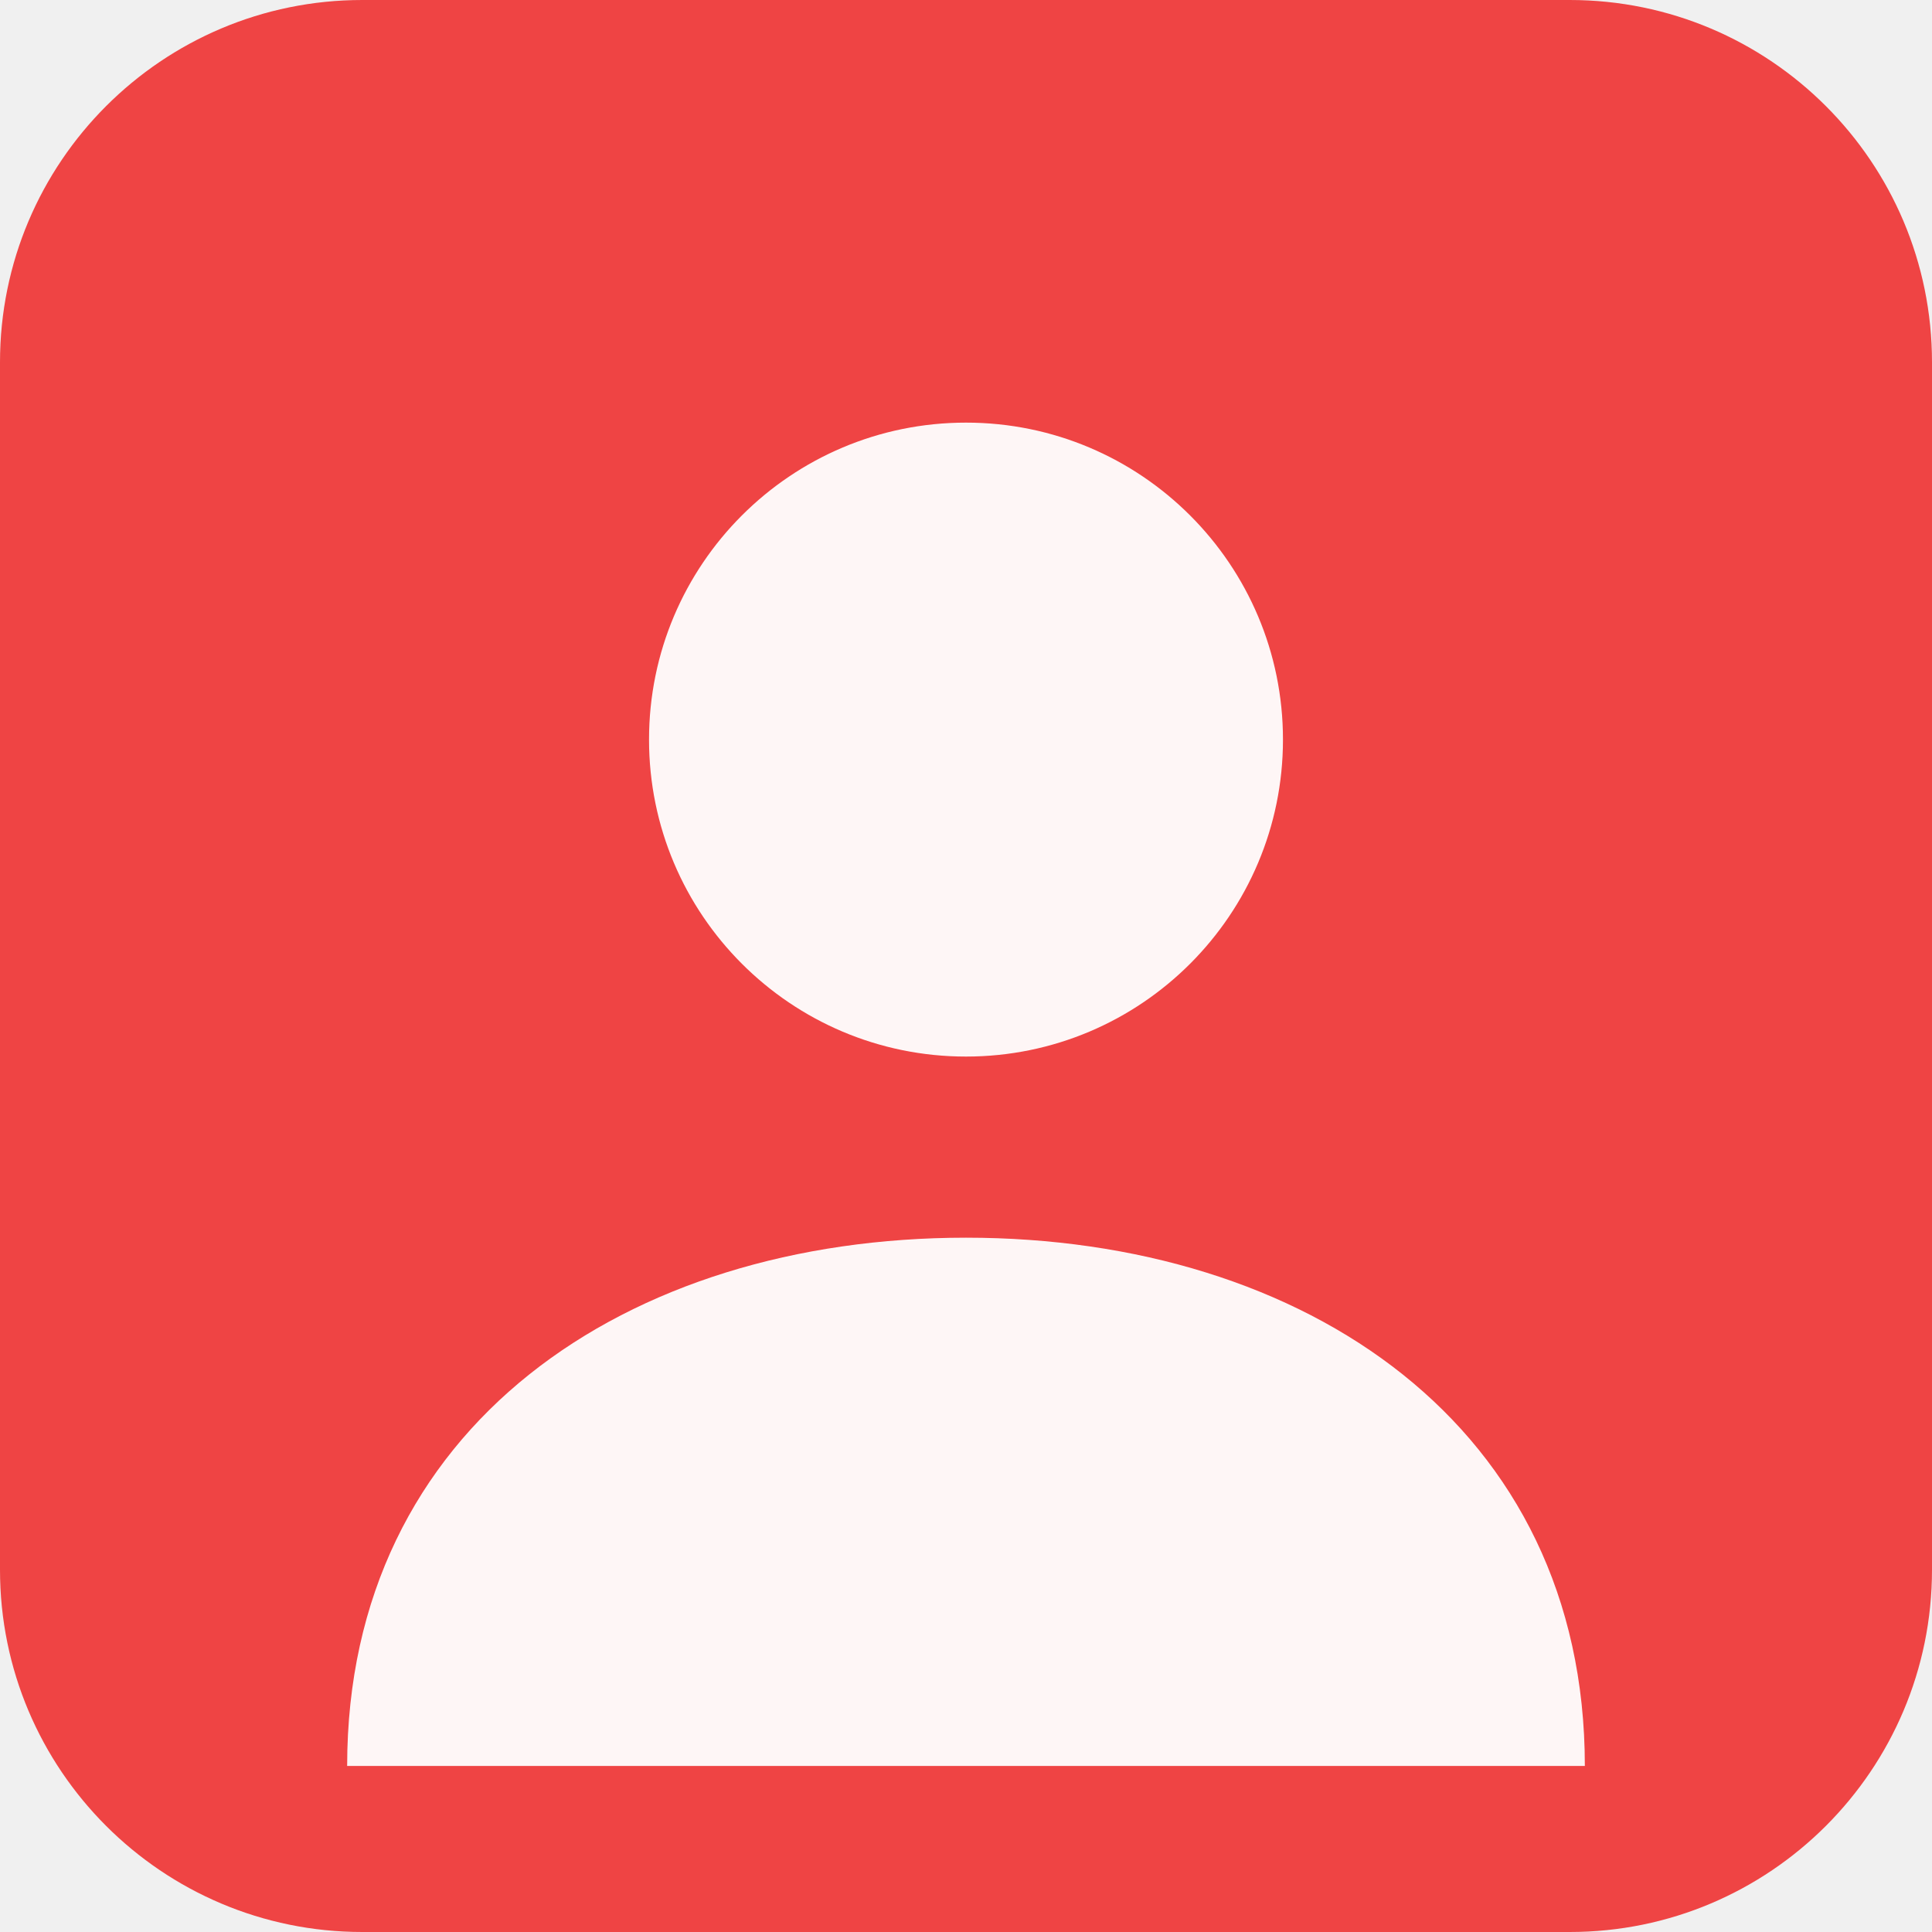
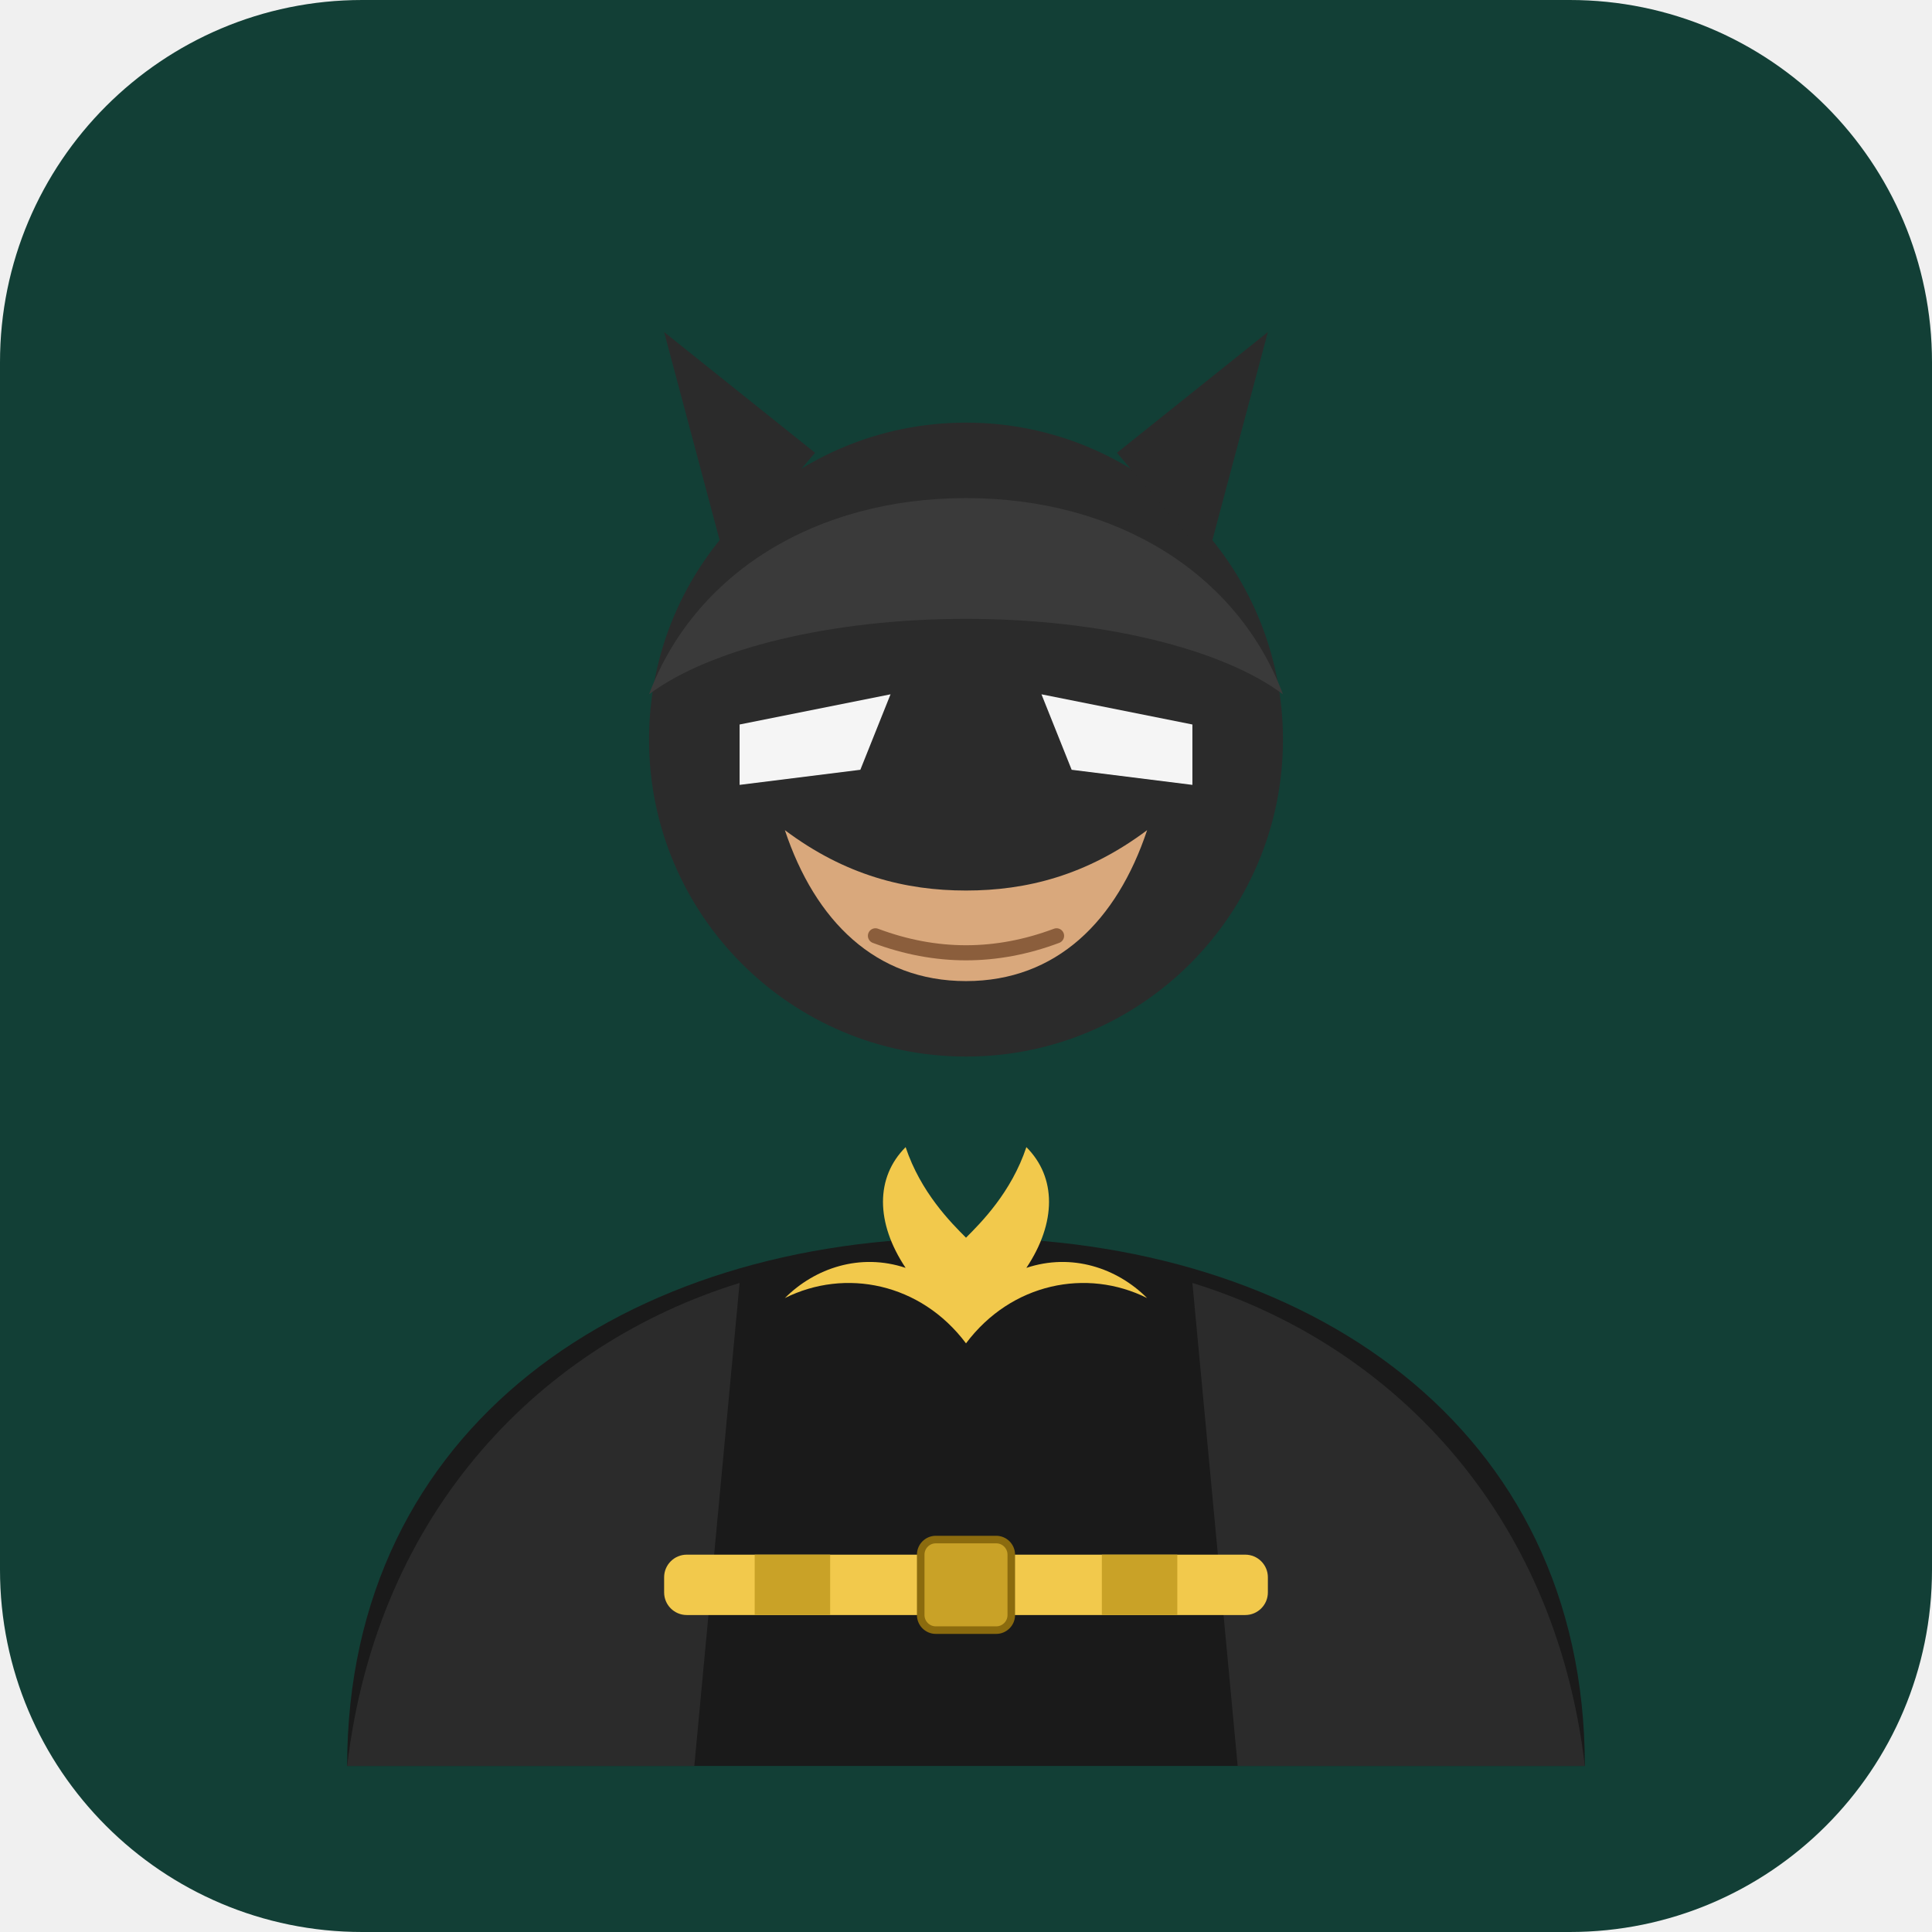
- <svg xmlns="http://www.w3.org/2000/svg" width="256" height="256" viewBox="0 0 256 256" role="img" aria-label="Kova avatar 5">
-   <rect width="256" height="256" rx="48" fill="#EF4444" />
-   <circle cx="128" cy="98" r="42" fill="#FFFFFF" fill-opacity="0.95" />
-   <path d="M46 234c0-45 37-70 82-70s82 25 82 70z" fill="#FFFFFF" fill-opacity="0.95" />
+ <svg xmlns="http://www.w3.org/2000/svg" width="256" height="256" viewBox="0 0 256 256" role="img" aria-label="Bat hero avatar">
+   <rect width="256" height="256" rx="48" fill="#123F36" />
+   <path d="M46 234c0-45 37-70 82-70s82 25 82 70z" fill="#1A1A1A" />
+   <path d="M46 234c4-34 26-56 52-64l-6 64z" fill="#2B2B2B" />
+   <path d="M210 234c-4-34-26-56-52-64l6 64z" fill="#2B2B2B" />
+   <circle cx="128" cy="98" r="42" fill="#2B2B2B" />
+   <path d="M96 74l-8-30 20 16z" fill="#2B2B2B" />
+   <path d="M160 74l8-30-20 16z" fill="#2B2B2B" />
+   <path d="M86 92c6-16 22-26 42-26s36 10 42 26c-8-6-24-10-42-10s-34 4-42 10z" fill="#3A3A3A" />
+   <path d="M98 96l20-4-4 10-16 2z" fill="#F5F5F5" />
+   <path d="M158 96l-20-4 4 10 16 2z" fill="#F5F5F5" />
+   <path d="M104 110c4 12 12 20 24 20s20-8 24-20c-8 6-16 8-24 8s-16-2-24-8z" fill="#D9A87C" />
+   <path d="M116 124c8 3 16 3 24 0" stroke="#8B5E3C" stroke-width="2" fill="none" stroke-linecap="round" />
+   <path d="M128 178c-6-8-16-10-24-6 4-4 10-6 16-4-4-6-4-12 0-16 2 6 6 10 8 12 2-2 6-6 8-12 4 4 4 10 0 16 6-2 12 0 16 4-8-4-18-2-24 6z" fill="#F2C94C" />
+   <rect x="88" y="206" width="80" height="8" rx="3" fill="#F2C94C" />
+   <rect x="100" y="206" width="10" height="8" fill="#C9A227" />
+   <rect x="146" y="206" width="10" height="8" fill="#C9A227" />
+   <rect x="122" y="204" width="12" height="12" rx="2" fill="#C9A227" stroke="#8B6B0E" stroke-width="1" />
</svg>
